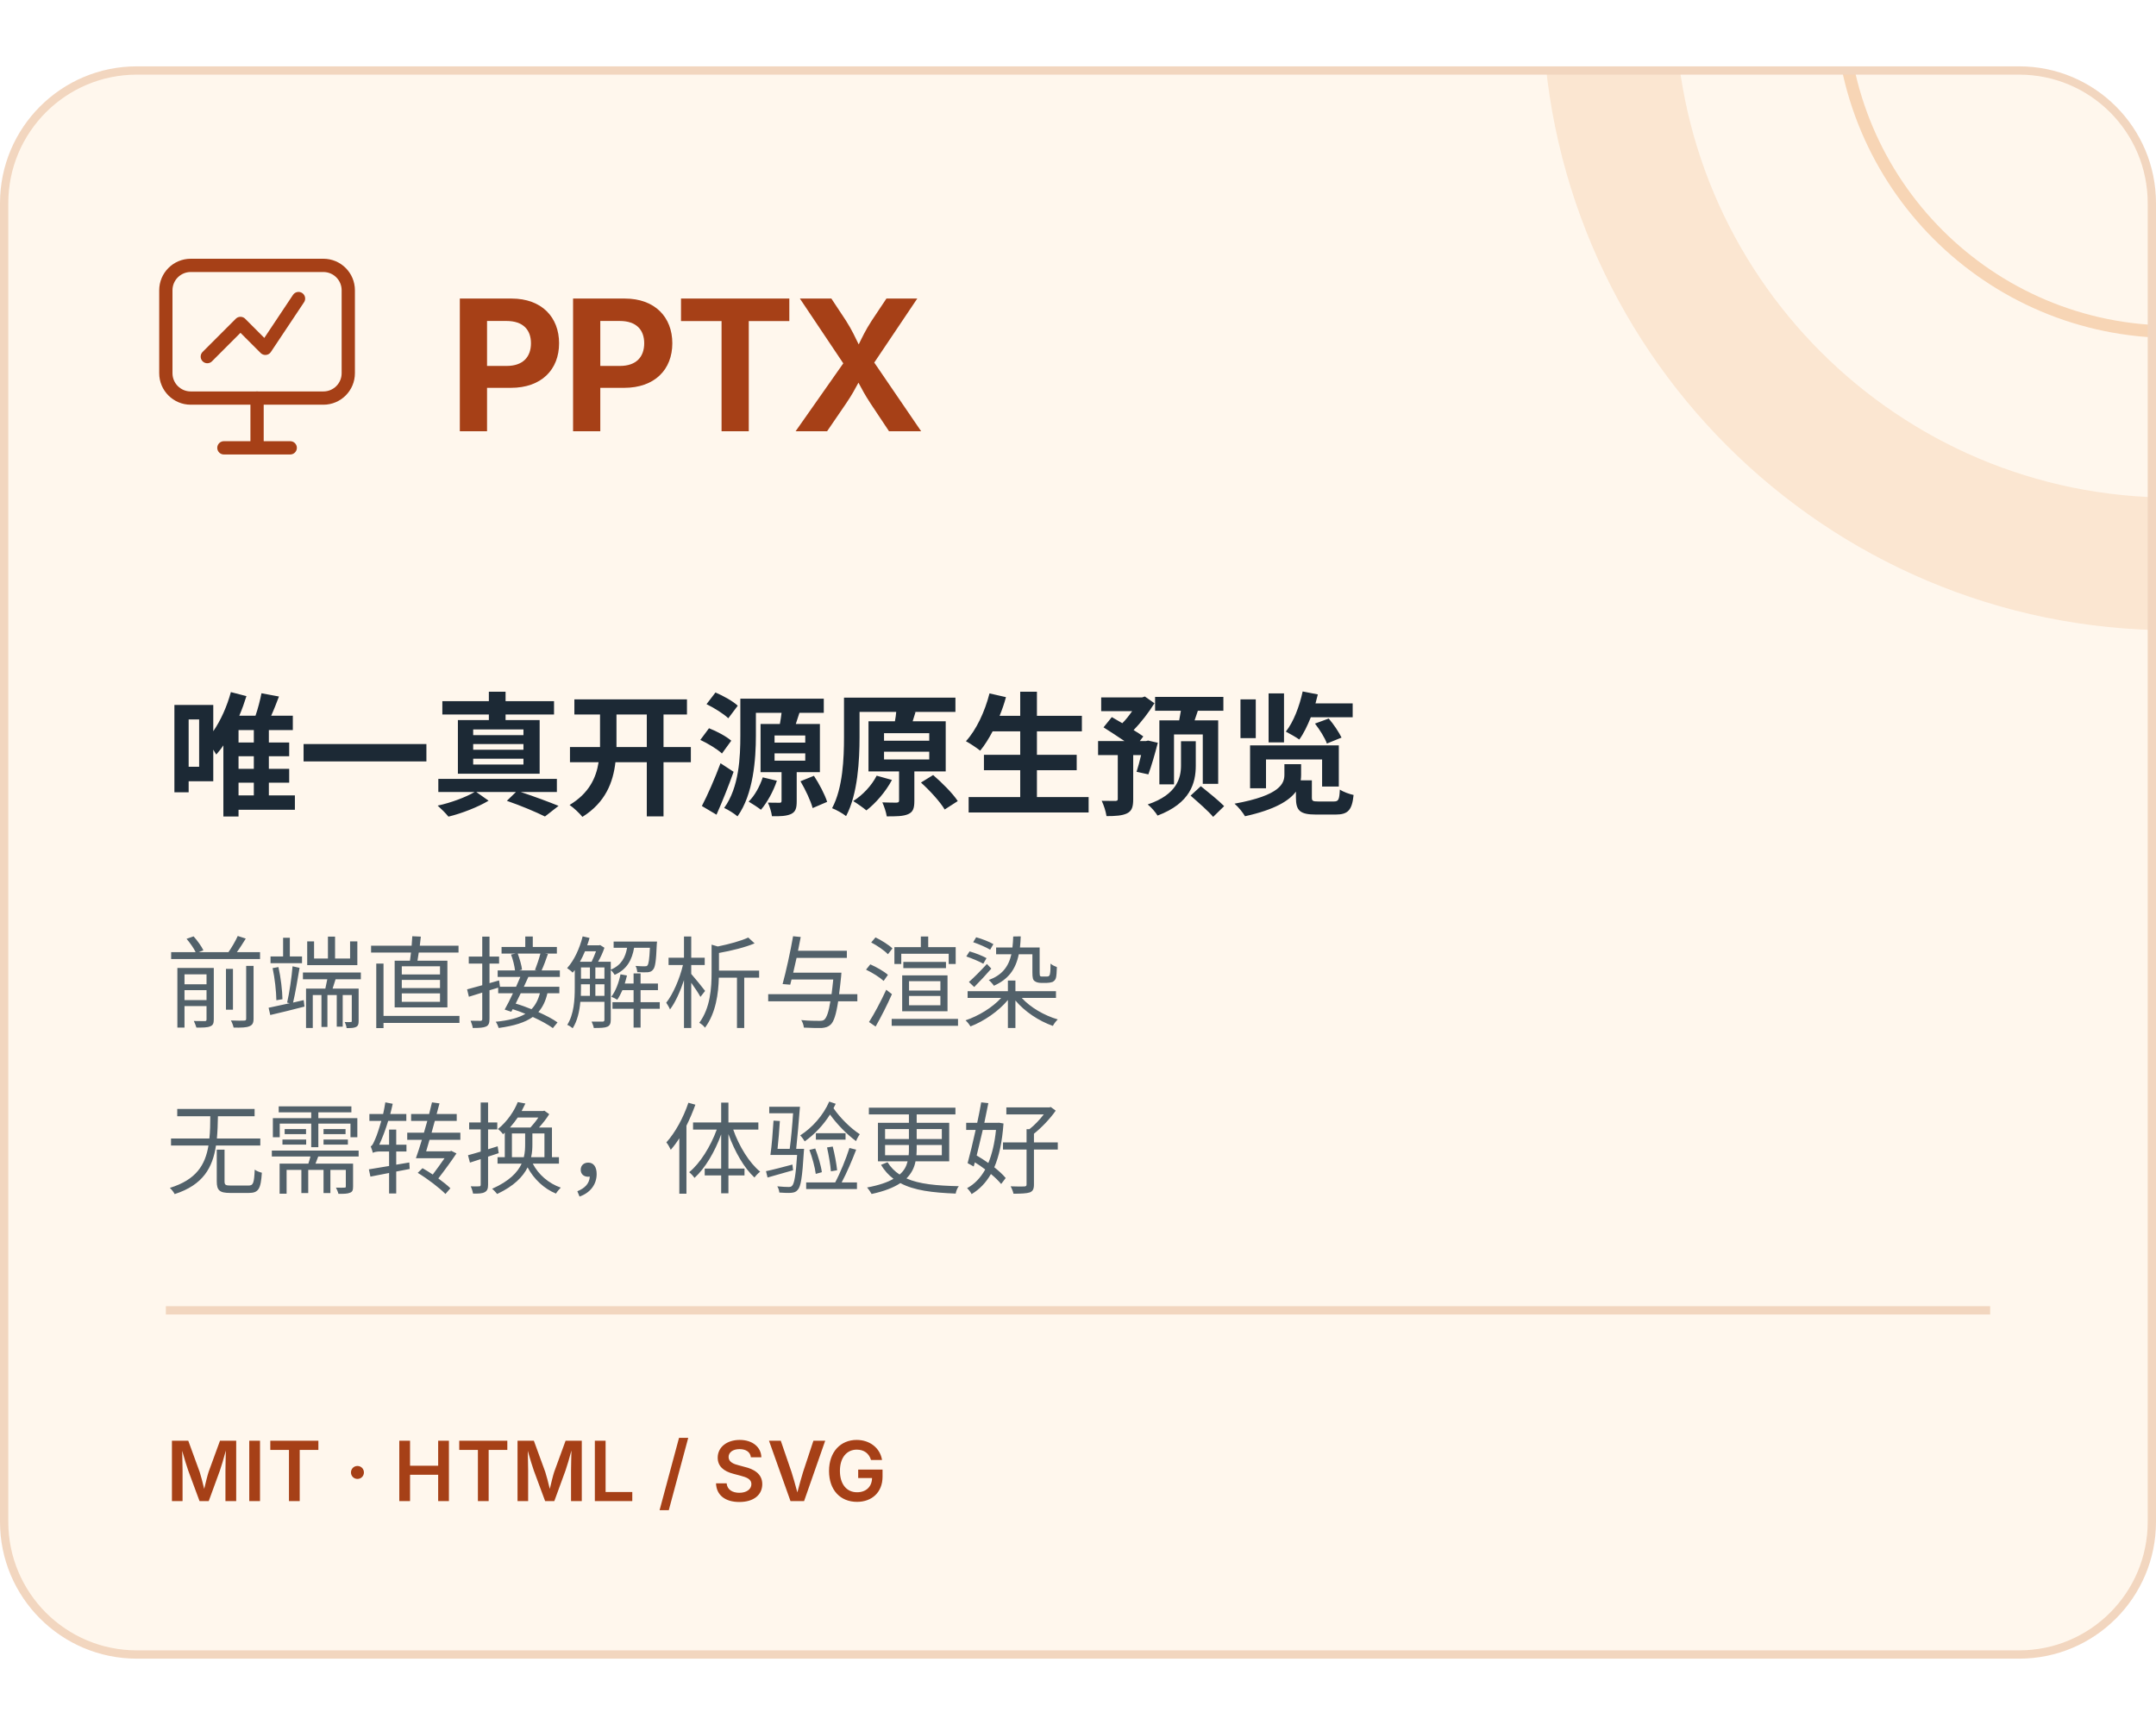
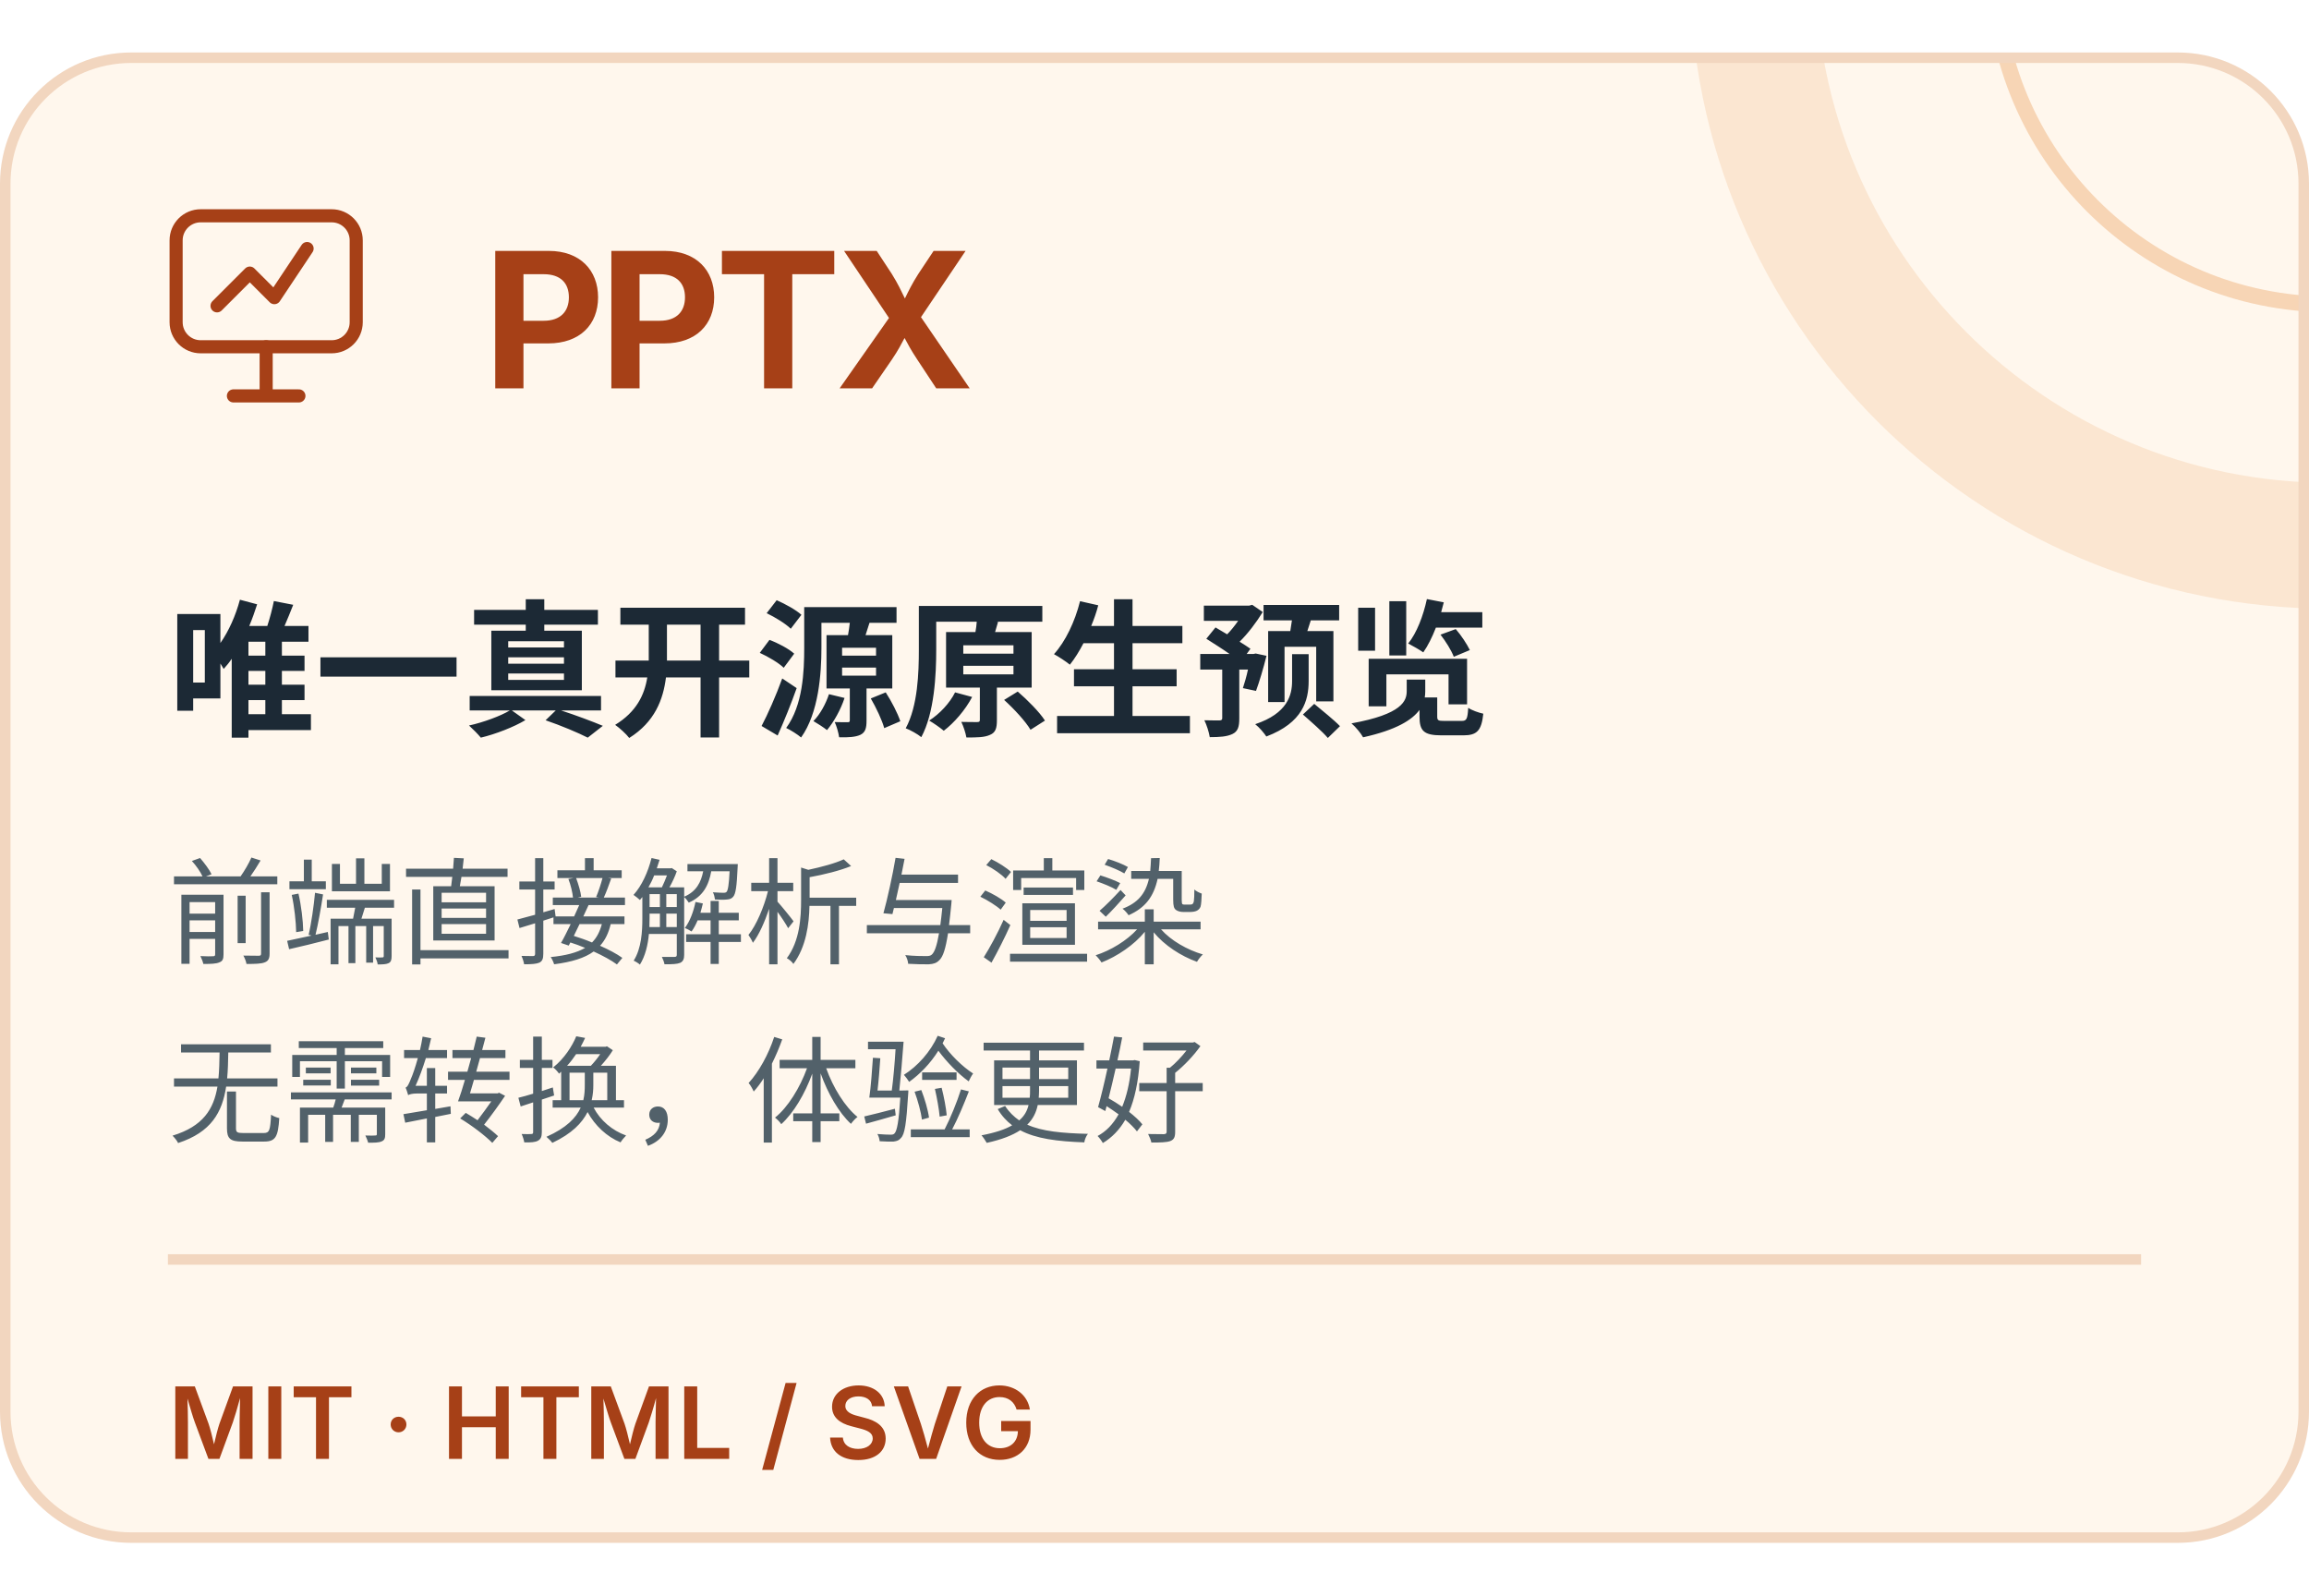
- <svg xmlns="http://www.w3.org/2000/svg" width="260" height="208" viewBox="0 -8 260 208" role="img" aria-labelledby="title desc" lang="zh-CN">
+ <svg xmlns="http://www.w3.org/2000/svg" width="220" height="152" viewBox="0 -5 220 152" role="img" aria-labelledby="title desc" lang="zh-CN">
  <defs>
    <clipPath id="card">
-       <rect x=".5" y=".5" width="259" height="191" rx="16" />
+       <rect x=".5" y=".5" width="219" height="141" rx="12" />
    </clipPath>
  </defs>
  <g clip-path="url(#card)">
-     <rect width="260" height="192" fill="#fff7ed" />
-     <circle cx="262" cy="-8" r="68" fill="none" stroke="#f7d5b5" stroke-width="16" opacity=".5" />
-     <circle cx="262" cy="-8" r="40" fill="none" stroke="#f7d5b5" stroke-width="1.5" />
+     <rect width="220" height="142" fill="#fff7ed" />
+     <circle cx="222" cy="-8" r="55" fill="none" stroke="#f7d5b5" stroke-width="12" opacity=".5" />
+     <circle cx="222" cy="-8" r="32" fill="none" stroke="#f7d5b5" stroke-width="1.5" />
  </g>
-   <rect x=".5" y=".5" width="259" height="191" rx="16" fill="none" stroke="#f2d6bf" />
-   <g transform="translate(19 22)" fill="none" stroke="#a64017" stroke-width="1.6" stroke-linecap="round" stroke-linejoin="round">
+   <rect x=".5" y=".5" width="219" height="141" rx="12" fill="none" stroke="#f2d6bf" />
+   <g transform="translate(16 14) scale(.78)" fill="none" stroke="#a64017" stroke-width="1.6" stroke-linecap="round" stroke-linejoin="round">
    <rect x="1" y="2" width="22" height="16" rx="3" />
    <path d="M8 24h8m-4-6v6M6 13l4-4 3 3 4-6" />
  </g>
  <g font-family="-apple-system,BlinkMacSystemFont,'Segoe UI','PingFang SC','Microsoft YaHei',sans-serif">
-     <text x="54" y="44" fill="#a64017" font-size="22" font-weight="700" letter-spacing="-.6">PPTX</text>
-     <text x="20" y="89" fill="#1c2935" font-size="16" font-weight="650">唯一真开源原生预览</text>
-     <text x="20" y="115" fill="#52616a" font-size="12">前端直接解析与渲染</text>
-     <text x="20" y="135" fill="#52616a" font-size="12">无需转换，体验更好</text>
-     <path d="M20 150h220" stroke="#f2d6bf" />
-     <text x="20" y="173" fill="#a64017" font-size="10" font-weight="600" letter-spacing=".1">MIT · HTML / SVG</text>
+     <text x="46" y="32" fill="#a64017" font-size="18" font-weight="700" letter-spacing="-.6">PPTX</text>
+     <text x="16" y="64" fill="#1c2935" font-size="14" font-weight="650">唯一真开源原生预览</text>
+     <text x="16" y="86" fill="#52616a" font-size="11">前端直接解析与渲染</text>
+     <text x="16" y="103" fill="#52616a" font-size="11">无需转换，体验更好</text>
+     <path d="M16 115h188" stroke="#f2d6bf" />
+     <text x="16" y="134" fill="#a64017" font-size="9.5" font-weight="600" letter-spacing=".1">MIT · HTML / SVG</text>
  </g>
</svg>
